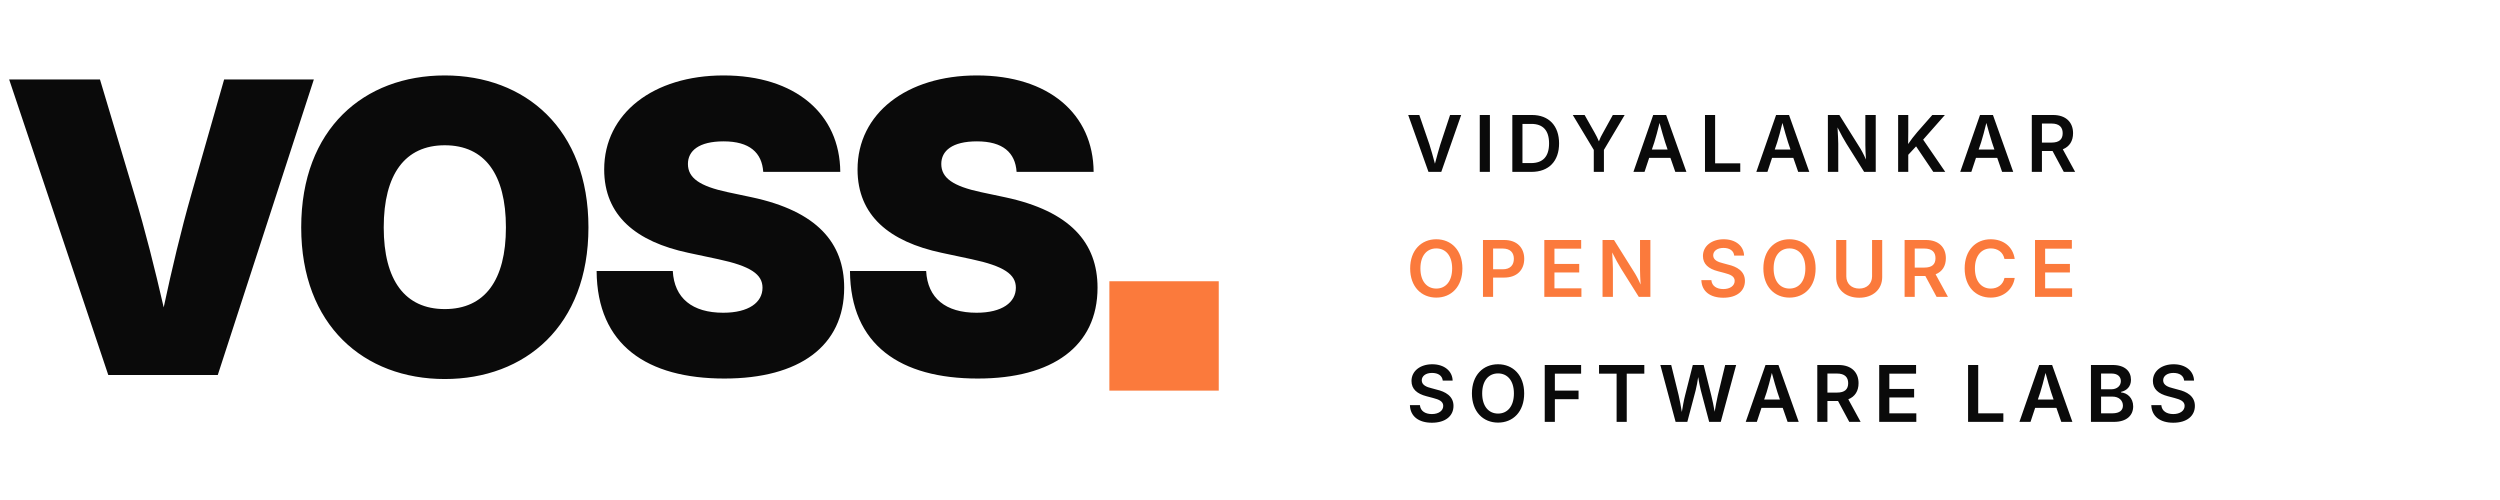
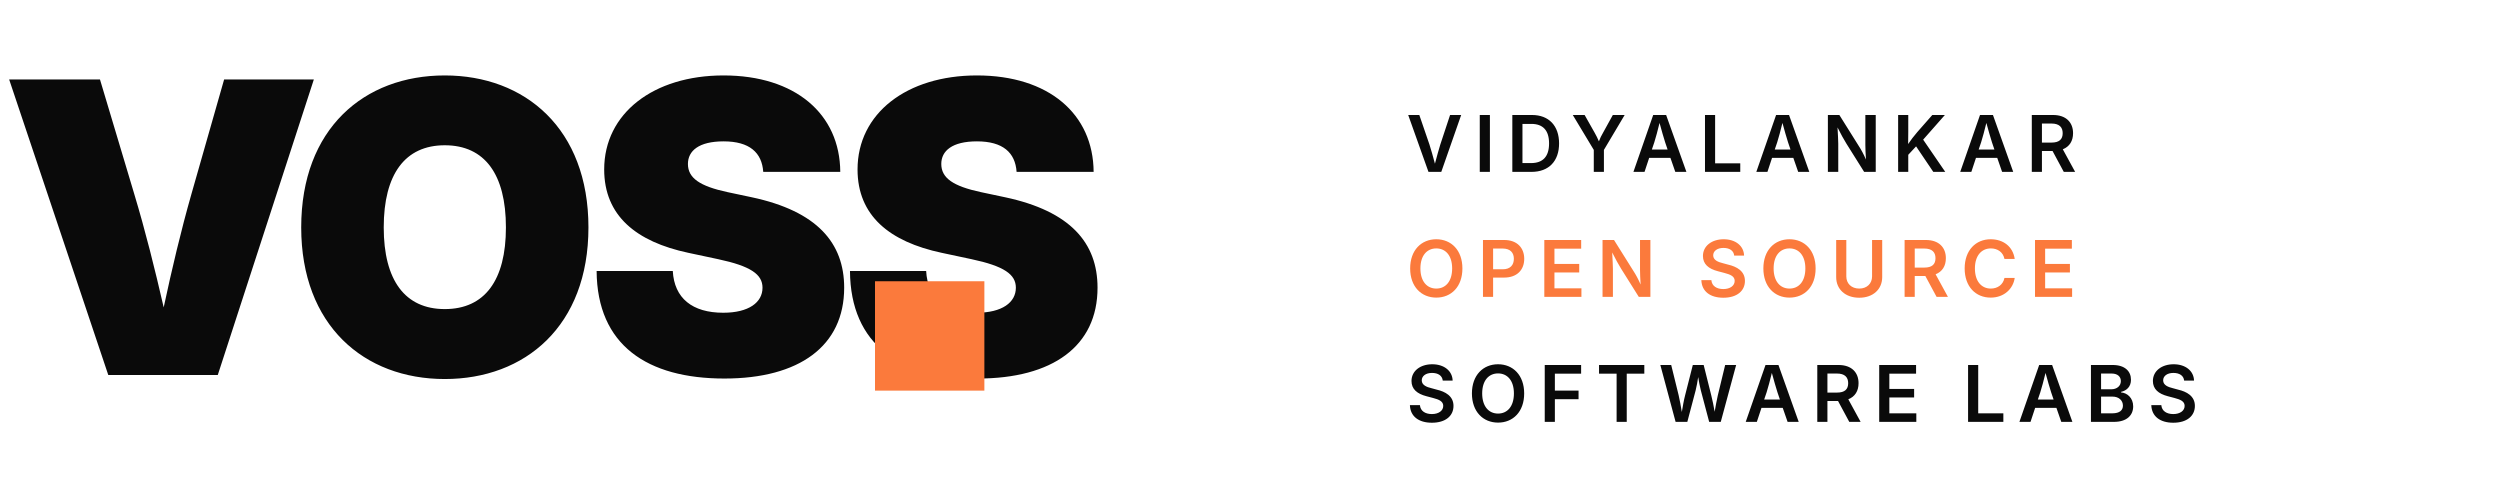
<svg xmlns="http://www.w3.org/2000/svg" viewBox="0 0 320 64" role="img" aria-label="VOSS — Vidyalankar Open Source Software Labs">
  <text x="0" y="48" font-family="Geist, Inter, system-ui, sans-serif" font-weight="900" font-size="52" letter-spacing="-2.2" fill="#0A0A0A">VOSS</text>
-   <rect x="142" y="36" width="14" height="14" fill="#FB7A3C" />
+   <rect x="112" y="36" width="14" height="14" fill="#FB7A3C" />
  <g font-family="Geist, Inter, system-ui, sans-serif" font-weight="600" font-size="10" letter-spacing="1.4">
    <text x="180" y="22" fill="#0A0A0A">VIDYALANKAR</text>
    <text x="180" y="38" fill="#FB7A3C">OPEN SOURCE</text>
    <text x="180" y="54" fill="#0A0A0A">SOFTWARE LABS</text>
  </g>
</svg>
